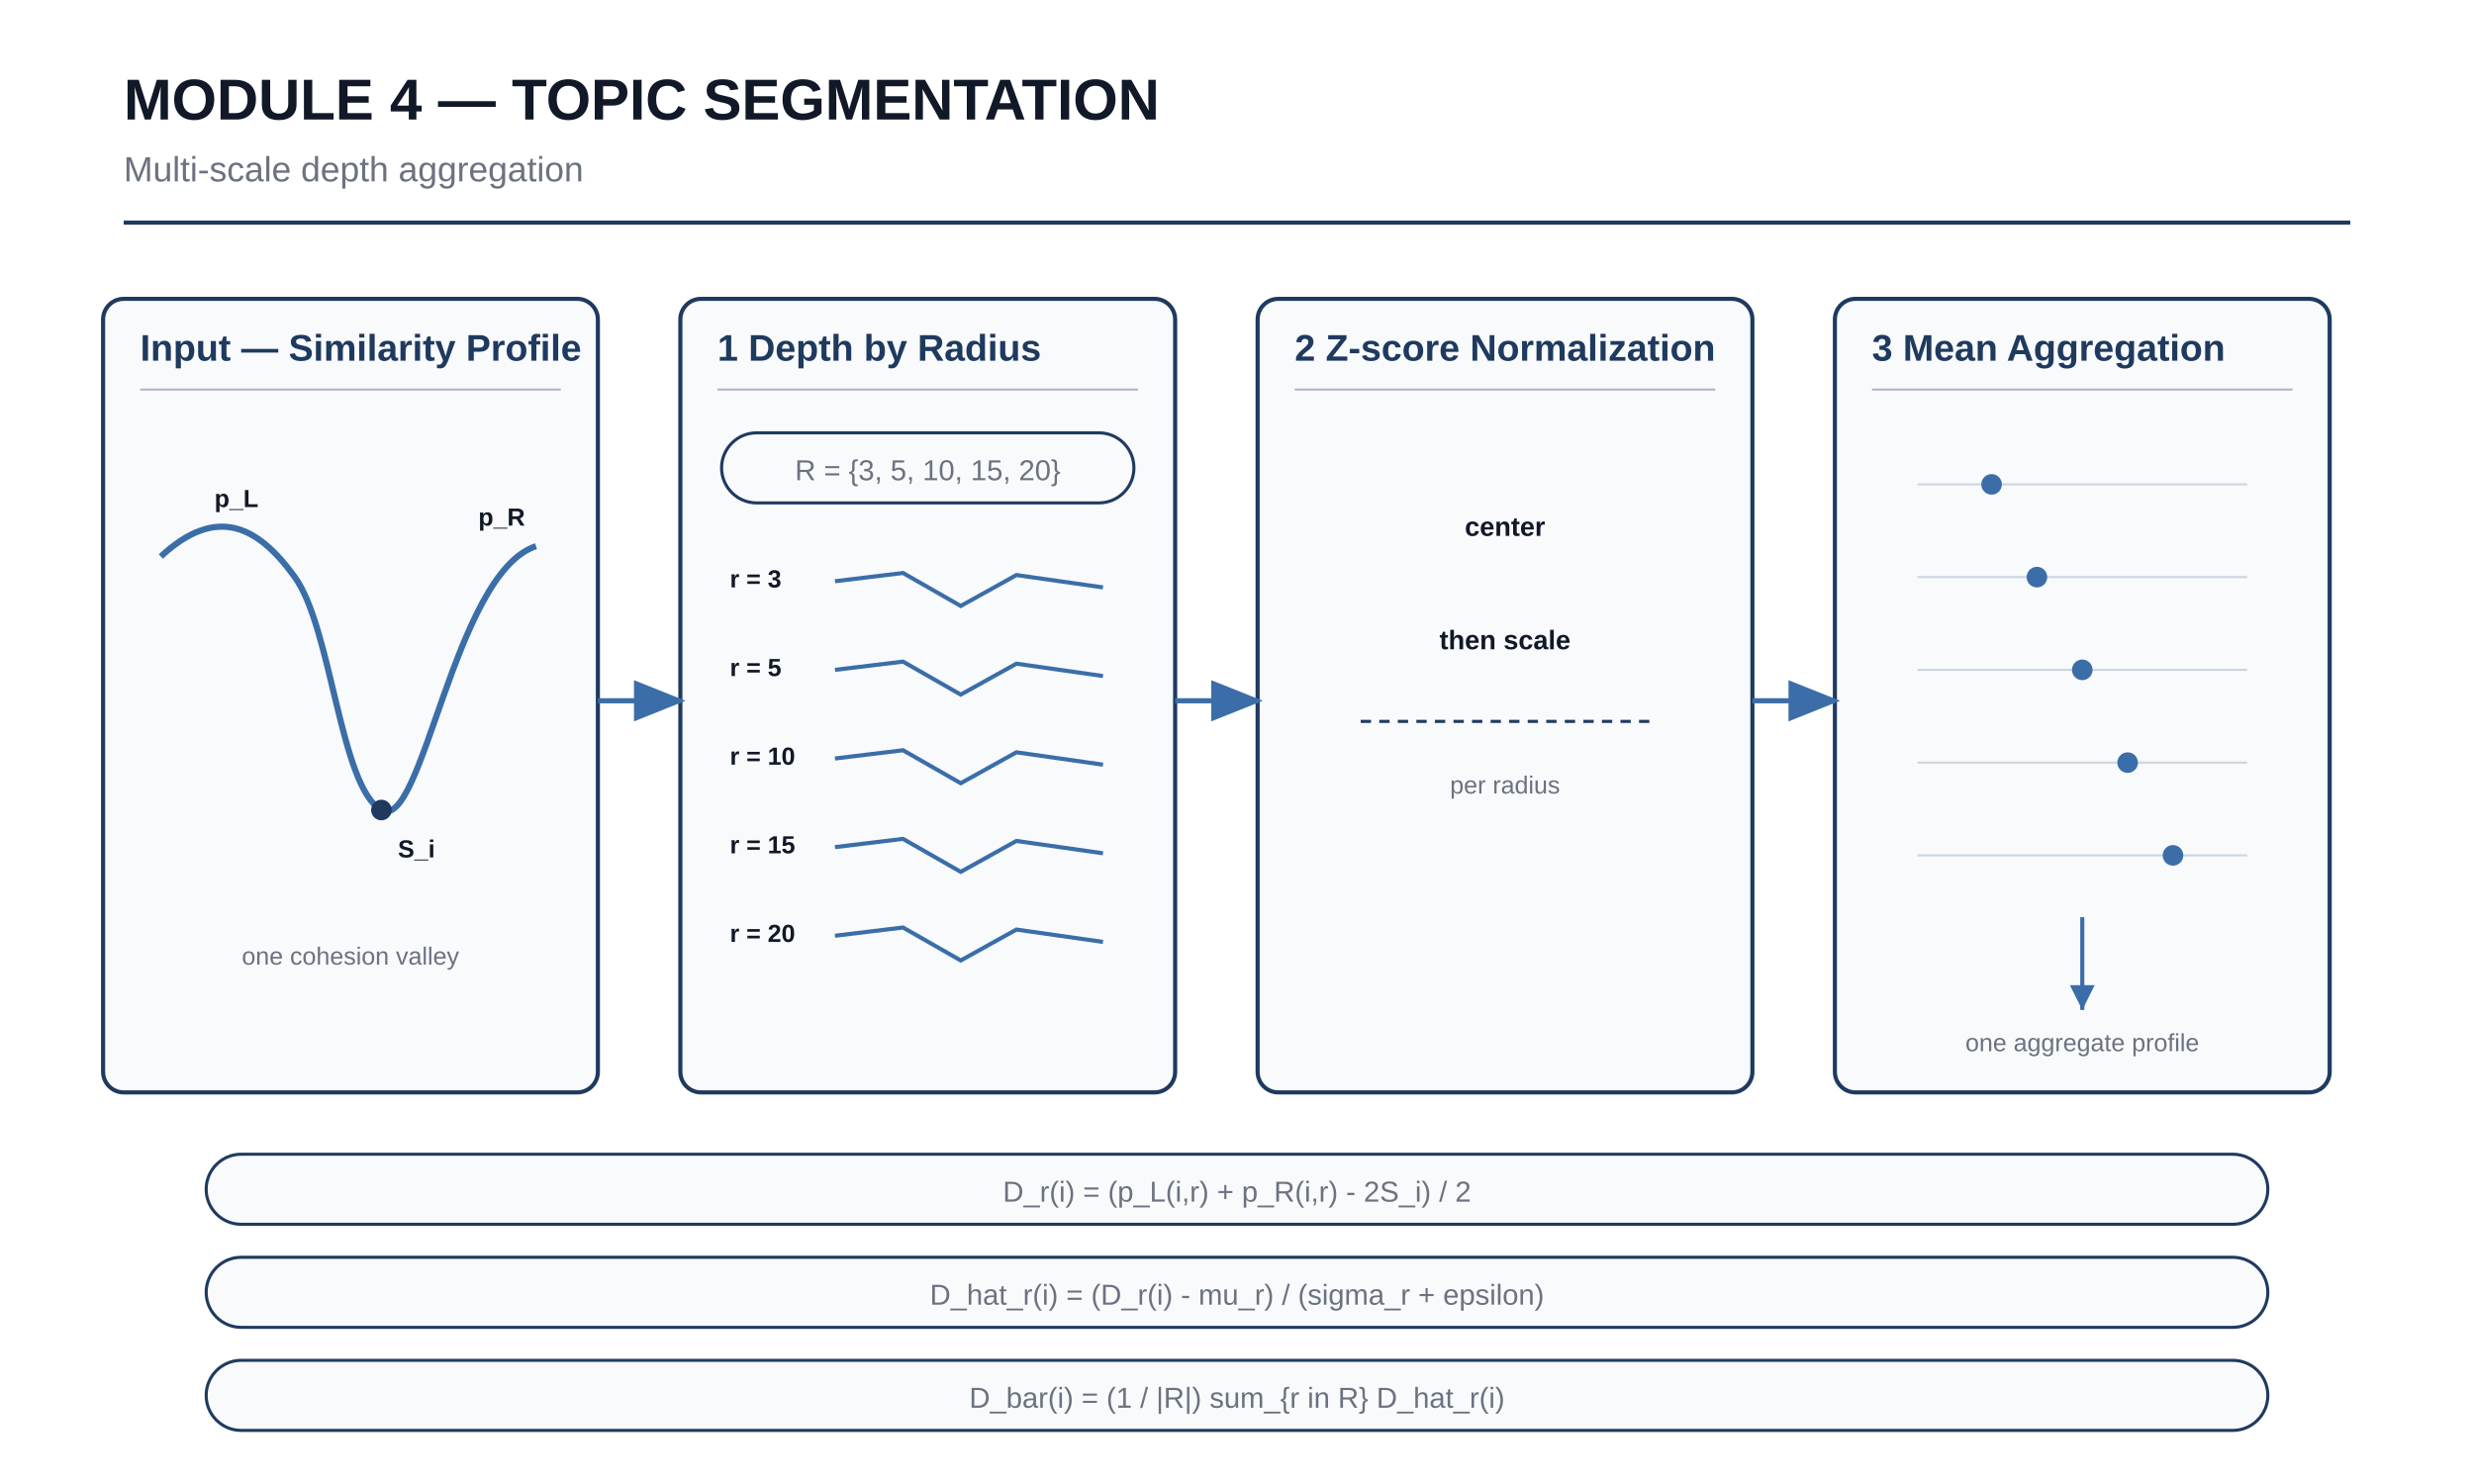
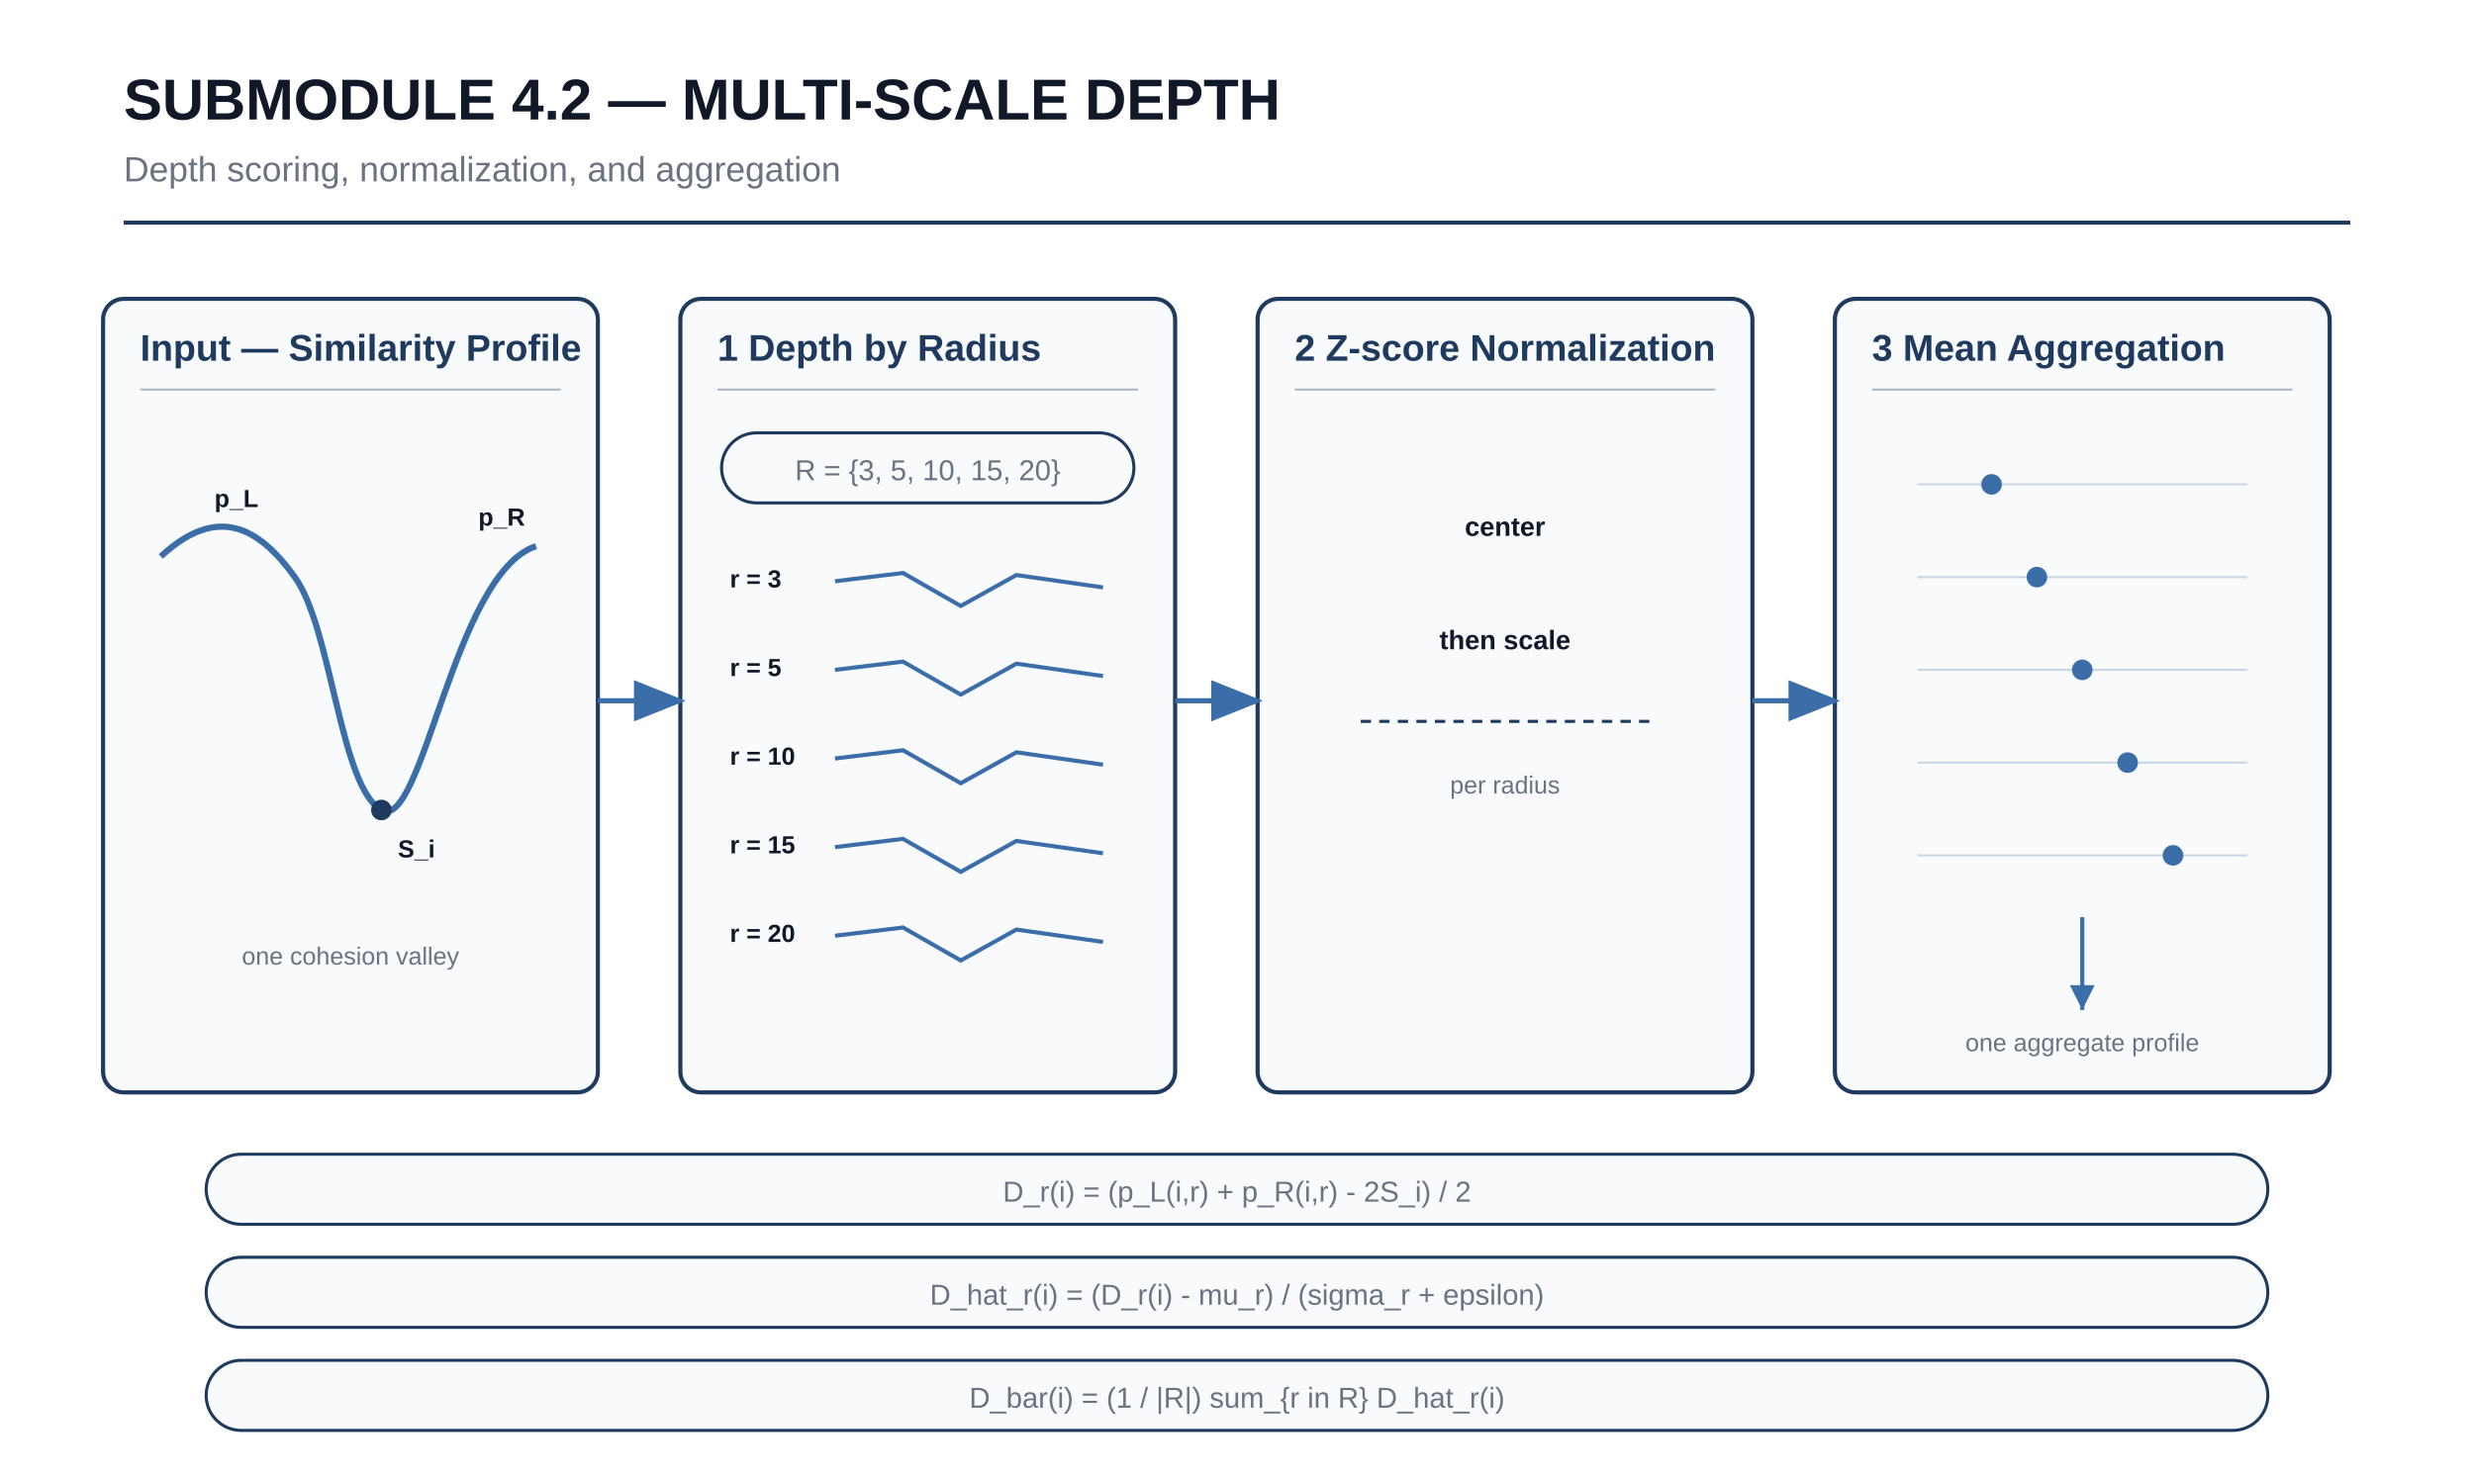
<svg xmlns="http://www.w3.org/2000/svg" viewBox="0 0 1200 720" width="1200" height="720">
  <style>
text { font-family: Arial, Helvetica, sans-serif; }
</style>
  <defs>
    <marker id="arrow-primary" markerWidth="10" markerHeight="8" refX="9" refY="4" orient="auto">
      <polygon points="0,0 10,4 0,8" fill="#3b6ea8" />
    </marker>
    <marker id="arrow-output" markerWidth="10" markerHeight="8" refX="9" refY="4" orient="auto">
      <polygon points="0,0 10,4 0,8" fill="#2e7d32" />
    </marker>
  </defs>
  <rect width="1200" height="720" fill="#ffffff" />
-   <text x="60" y="58" font-size="28" font-weight="700" fill="#111827">MODULE 4 — TOPIC SEGMENTATION</text>
-   <text x="60" y="88" font-size="17" fill="#6b7280">Multi-scale depth aggregation</text>
+   <text x="60" y="58" font-size="28" font-weight="700" fill="#111827">SUBMODULE 4.2 — MULTI-SCALE DEPTH</text>
+   <text x="60" y="88" font-size="17" fill="#6b7280">Depth scoring, normalization, and aggregation</text>
  <line x1="60" y1="108" x2="1140" y2="108" stroke="#1f3a5f" stroke-width="2" />
  <rect x="50" y="145" width="240" height="385" rx="10" fill="#f8fafc" stroke="#1f3a5f" stroke-width="2" />
  <text x="68" y="175" text-anchor="start" font-size="18" font-weight="700" fill="#1f3a5f">Input — Similarity Profile</text>
  <line x1="68" y1="189" x2="272" y2="189" stroke="#1f3a5f" stroke-width="1" opacity="0.35" />
  <rect x="330" y="145" width="240" height="385" rx="10" fill="#f8fafc" stroke="#1f3a5f" stroke-width="2" />
  <text x="348" y="175" text-anchor="start" font-size="18" font-weight="700" fill="#1f3a5f">1  Depth by Radius</text>
  <line x1="348" y1="189" x2="552" y2="189" stroke="#1f3a5f" stroke-width="1" opacity="0.35" />
  <rect x="610" y="145" width="240" height="385" rx="10" fill="#f8fafc" stroke="#1f3a5f" stroke-width="2" />
  <text x="628" y="175" text-anchor="start" font-size="18" font-weight="700" fill="#1f3a5f">2  Z-score Normalization</text>
  <line x1="628" y1="189" x2="832" y2="189" stroke="#1f3a5f" stroke-width="1" opacity="0.35" />
  <rect x="890" y="145" width="240" height="385" rx="10" fill="#f8fafc" stroke="#1f3a5f" stroke-width="2" />
  <text x="908" y="175" text-anchor="start" font-size="18" font-weight="700" fill="#1f3a5f">3  Mean Aggregation</text>
  <line x1="908" y1="189" x2="1112" y2="189" stroke="#1f3a5f" stroke-width="1" opacity="0.35" />
  <line x1="290" y1="340" x2="330" y2="340" stroke="#3b6ea8" stroke-width="2.5" marker-end="url(#arrow-primary)" />
  <line x1="570" y1="340" x2="610" y2="340" stroke="#3b6ea8" stroke-width="2.5" marker-end="url(#arrow-primary)" />
  <line x1="850" y1="340" x2="890" y2="340" stroke="#3b6ea8" stroke-width="2.5" marker-end="url(#arrow-primary)" />
  <path d="M 78 270 C 105 245, 125 255, 143 280 S 165 382, 185 393 S 220 278, 260 265" fill="none" stroke="#3b6ea8" stroke-width="3" />
  <circle cx="185" cy="393" r="5" fill="#1f3a5f" />
  <text x="104" y="246" text-anchor="start" font-size="12" font-weight="700" fill="#111827">p_L</text>
  <text x="232" y="255" text-anchor="start" font-size="12" font-weight="700" fill="#111827">p_R</text>
  <text x="193" y="416" text-anchor="start" font-size="12" font-weight="700" fill="#111827">S_i</text>
  <text x="170" y="468" text-anchor="middle" font-size="12" font-weight="400" fill="#6b7280">one cohesion valley</text>
  <rect x="350" y="210" width="200" height="34" rx="17" fill="#f8fafc" stroke="#1f3a5f" stroke-width="1.5" />
  <text x="450" y="233" text-anchor="middle" font-size="14" fill="#6b7280">R = {3, 5, 10, 15, 20}</text>
  <text x="354" y="285" text-anchor="start" font-size="12" font-weight="700" fill="#111827">r = 3</text>
  <path d="M 405 282 L 438 278 L 466 294 L 493 279 L 535 285" fill="none" stroke="#3b6ea8" stroke-width="2" />
  <text x="354" y="328" text-anchor="start" font-size="12" font-weight="700" fill="#111827">r = 5</text>
  <path d="M 405 325 L 438 321 L 466 337 L 493 322 L 535 328" fill="none" stroke="#3b6ea8" stroke-width="2" />
  <text x="354" y="371" text-anchor="start" font-size="12" font-weight="700" fill="#111827">r = 10</text>
  <path d="M 405 368 L 438 364 L 466 380 L 493 365 L 535 371" fill="none" stroke="#3b6ea8" stroke-width="2" />
  <text x="354" y="414" text-anchor="start" font-size="12" font-weight="700" fill="#111827">r = 15</text>
  <path d="M 405 411 L 438 407 L 466 423 L 493 408 L 535 414" fill="none" stroke="#3b6ea8" stroke-width="2" />
  <text x="354" y="457" text-anchor="start" font-size="12" font-weight="700" fill="#111827">r = 20</text>
  <path d="M 405 454 L 438 450 L 466 466 L 493 451 L 535 457" fill="none" stroke="#3b6ea8" stroke-width="2" />
  <text x="730" y="260" text-anchor="middle" font-size="13" font-weight="700" fill="#111827">center</text>
  <text x="730" y="315" text-anchor="middle" font-size="13" font-weight="700" fill="#111827">then scale</text>
  <line x1="660" y1="350" x2="800" y2="350" stroke="#1f3a5f" stroke-width="1.5" stroke-dasharray="5,4" />
  <text x="730" y="385" text-anchor="middle" font-size="12" font-weight="400" fill="#6b7280">per radius</text>
  <line x1="930" y1="235" x2="1090" y2="235" stroke="#cbd5e1" stroke-width="1" />
  <circle cx="966" cy="235" r="5" fill="#3b6ea8" />
  <line x1="930" y1="280" x2="1090" y2="280" stroke="#cbd5e1" stroke-width="1" />
  <circle cx="988" cy="280" r="5" fill="#3b6ea8" />
  <line x1="930" y1="325" x2="1090" y2="325" stroke="#cbd5e1" stroke-width="1" />
  <circle cx="1010" cy="325" r="5" fill="#3b6ea8" />
  <line x1="930" y1="370" x2="1090" y2="370" stroke="#cbd5e1" stroke-width="1" />
  <circle cx="1032" cy="370" r="5" fill="#3b6ea8" />
  <line x1="930" y1="415" x2="1090" y2="415" stroke="#cbd5e1" stroke-width="1" />
  <circle cx="1054" cy="415" r="5" fill="#3b6ea8" />
  <line x1="1010" y1="445" x2="1010" y2="490" stroke="#3b6ea8" stroke-width="2" />
  <polygon points="1010,490 1004,478 1016,478" fill="#3b6ea8" />
  <text x="1010" y="510" text-anchor="middle" font-size="12" font-weight="400" fill="#6b7280">one aggregate profile</text>
  <rect x="100" y="560" width="1000" height="34" rx="17" fill="#f8fafc" stroke="#1f3a5f" stroke-width="1.5" />
  <text x="600" y="583" text-anchor="middle" font-size="14" fill="#6b7280">D_r(i) = (p_L(i,r) + p_R(i,r) - 2S_i) / 2</text>
  <rect x="100" y="610" width="1000" height="34" rx="17" fill="#f8fafc" stroke="#1f3a5f" stroke-width="1.5" />
  <text x="600" y="633" text-anchor="middle" font-size="14" fill="#6b7280">D_hat_r(i) = (D_r(i) - mu_r) / (sigma_r + epsilon)</text>
  <rect x="100" y="660" width="1000" height="34" rx="17" fill="#f8fafc" stroke="#1f3a5f" stroke-width="1.5" />
  <text x="600" y="683" text-anchor="middle" font-size="14" fill="#6b7280">D_bar(i) = (1 / |R|) sum_{r in R} D_hat_r(i)</text>
</svg>
